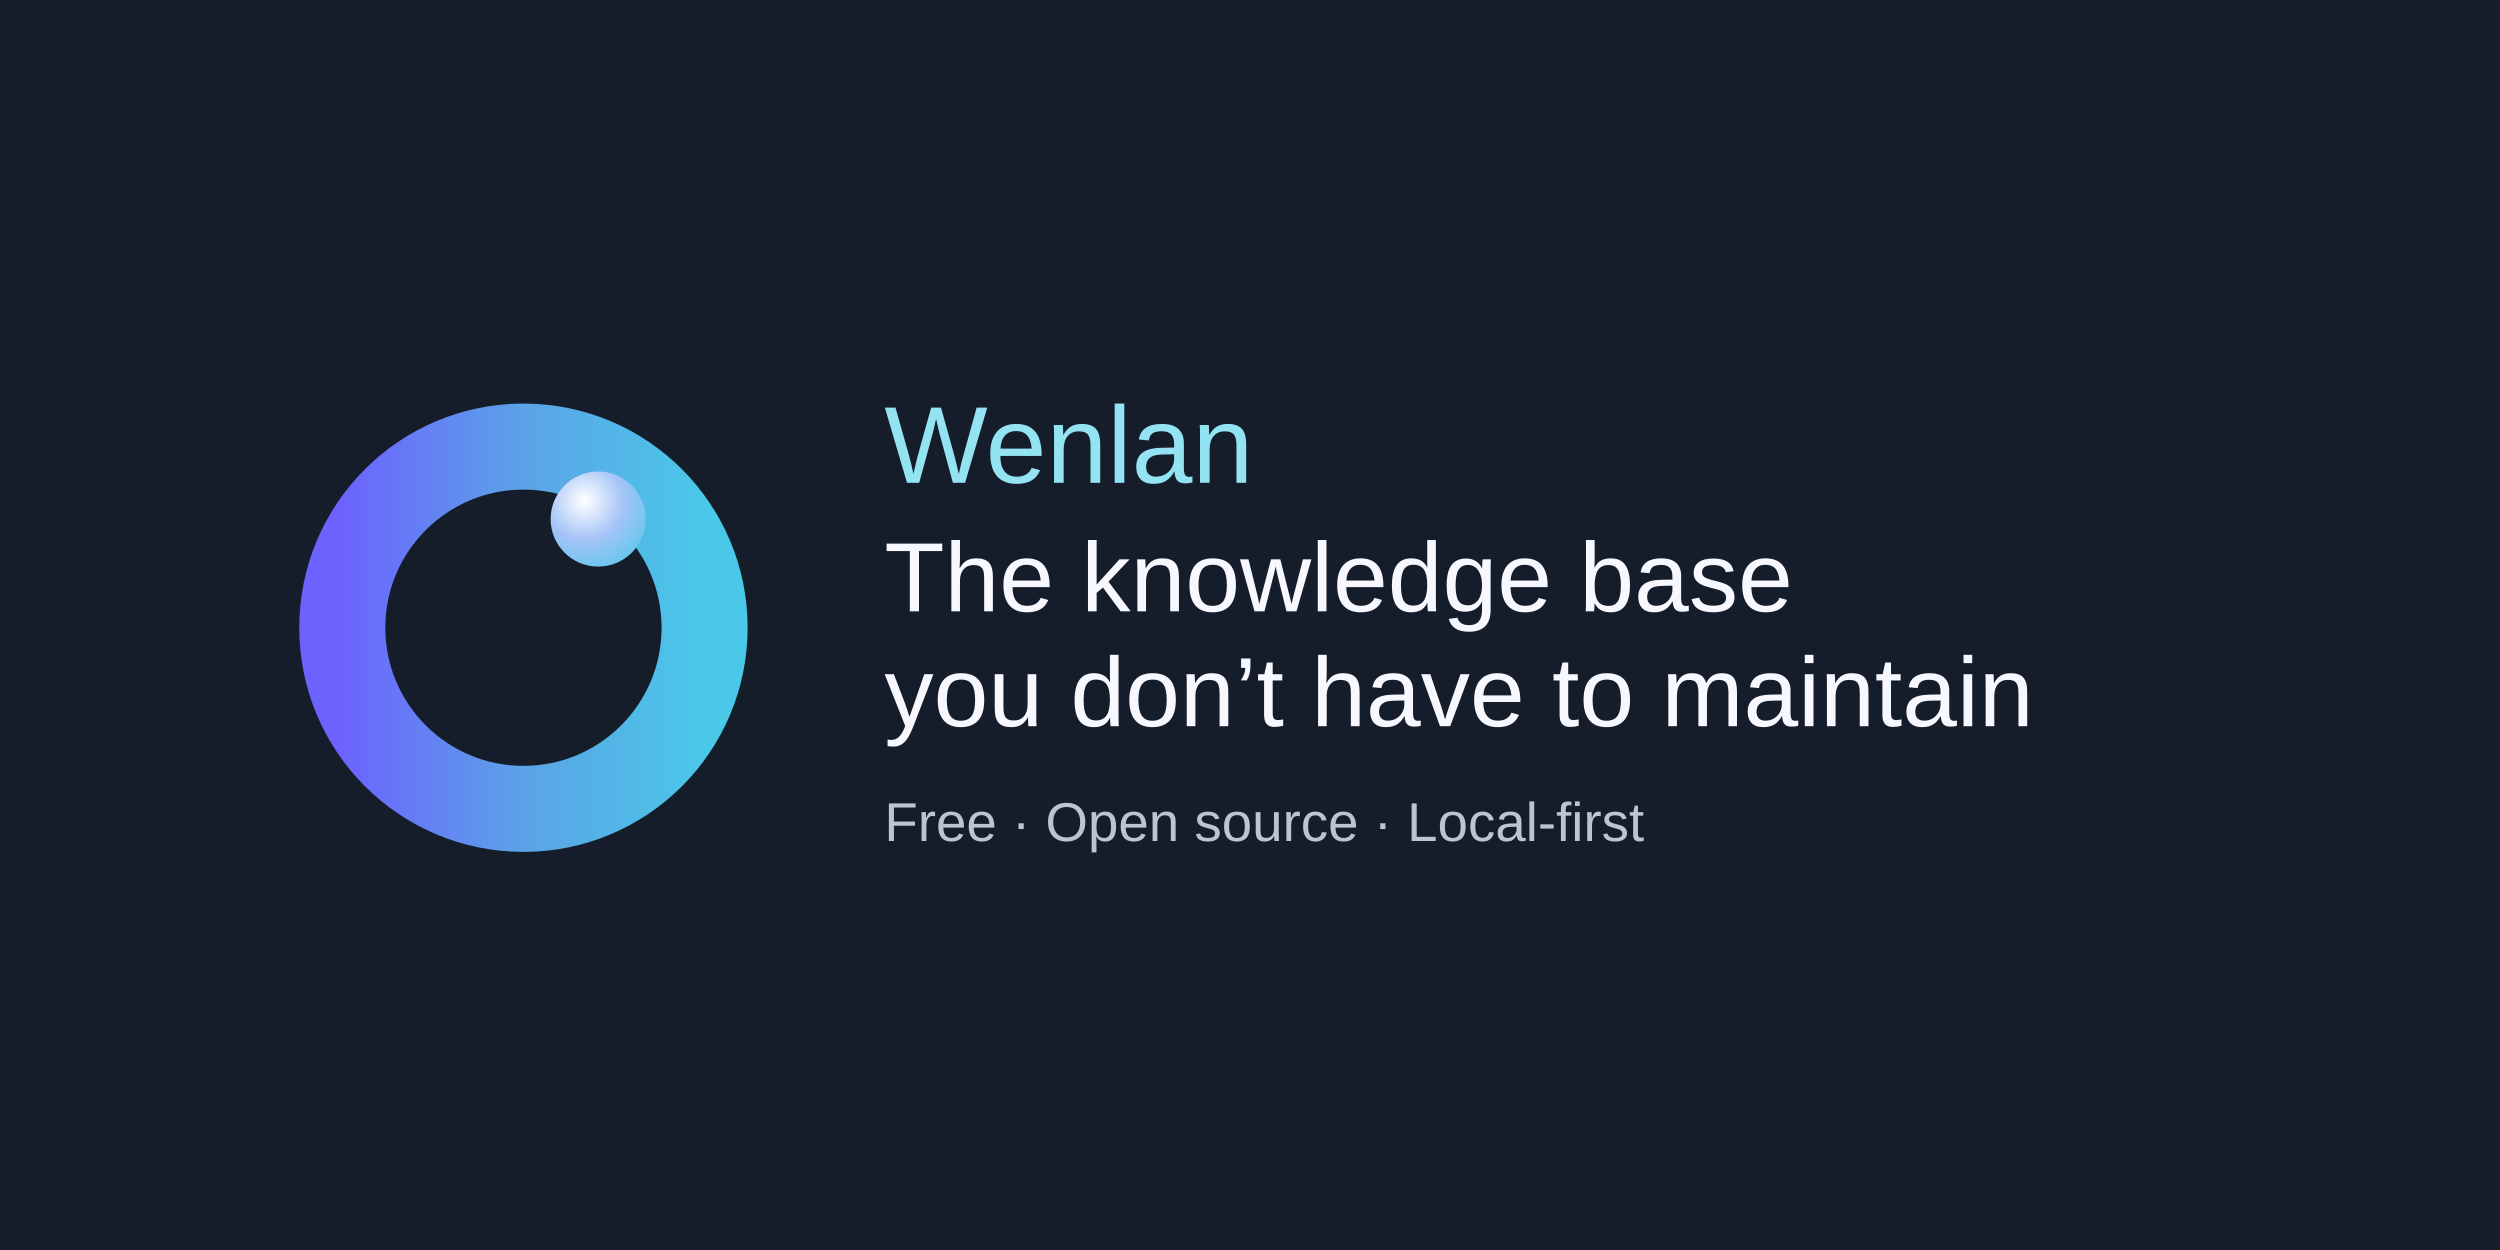
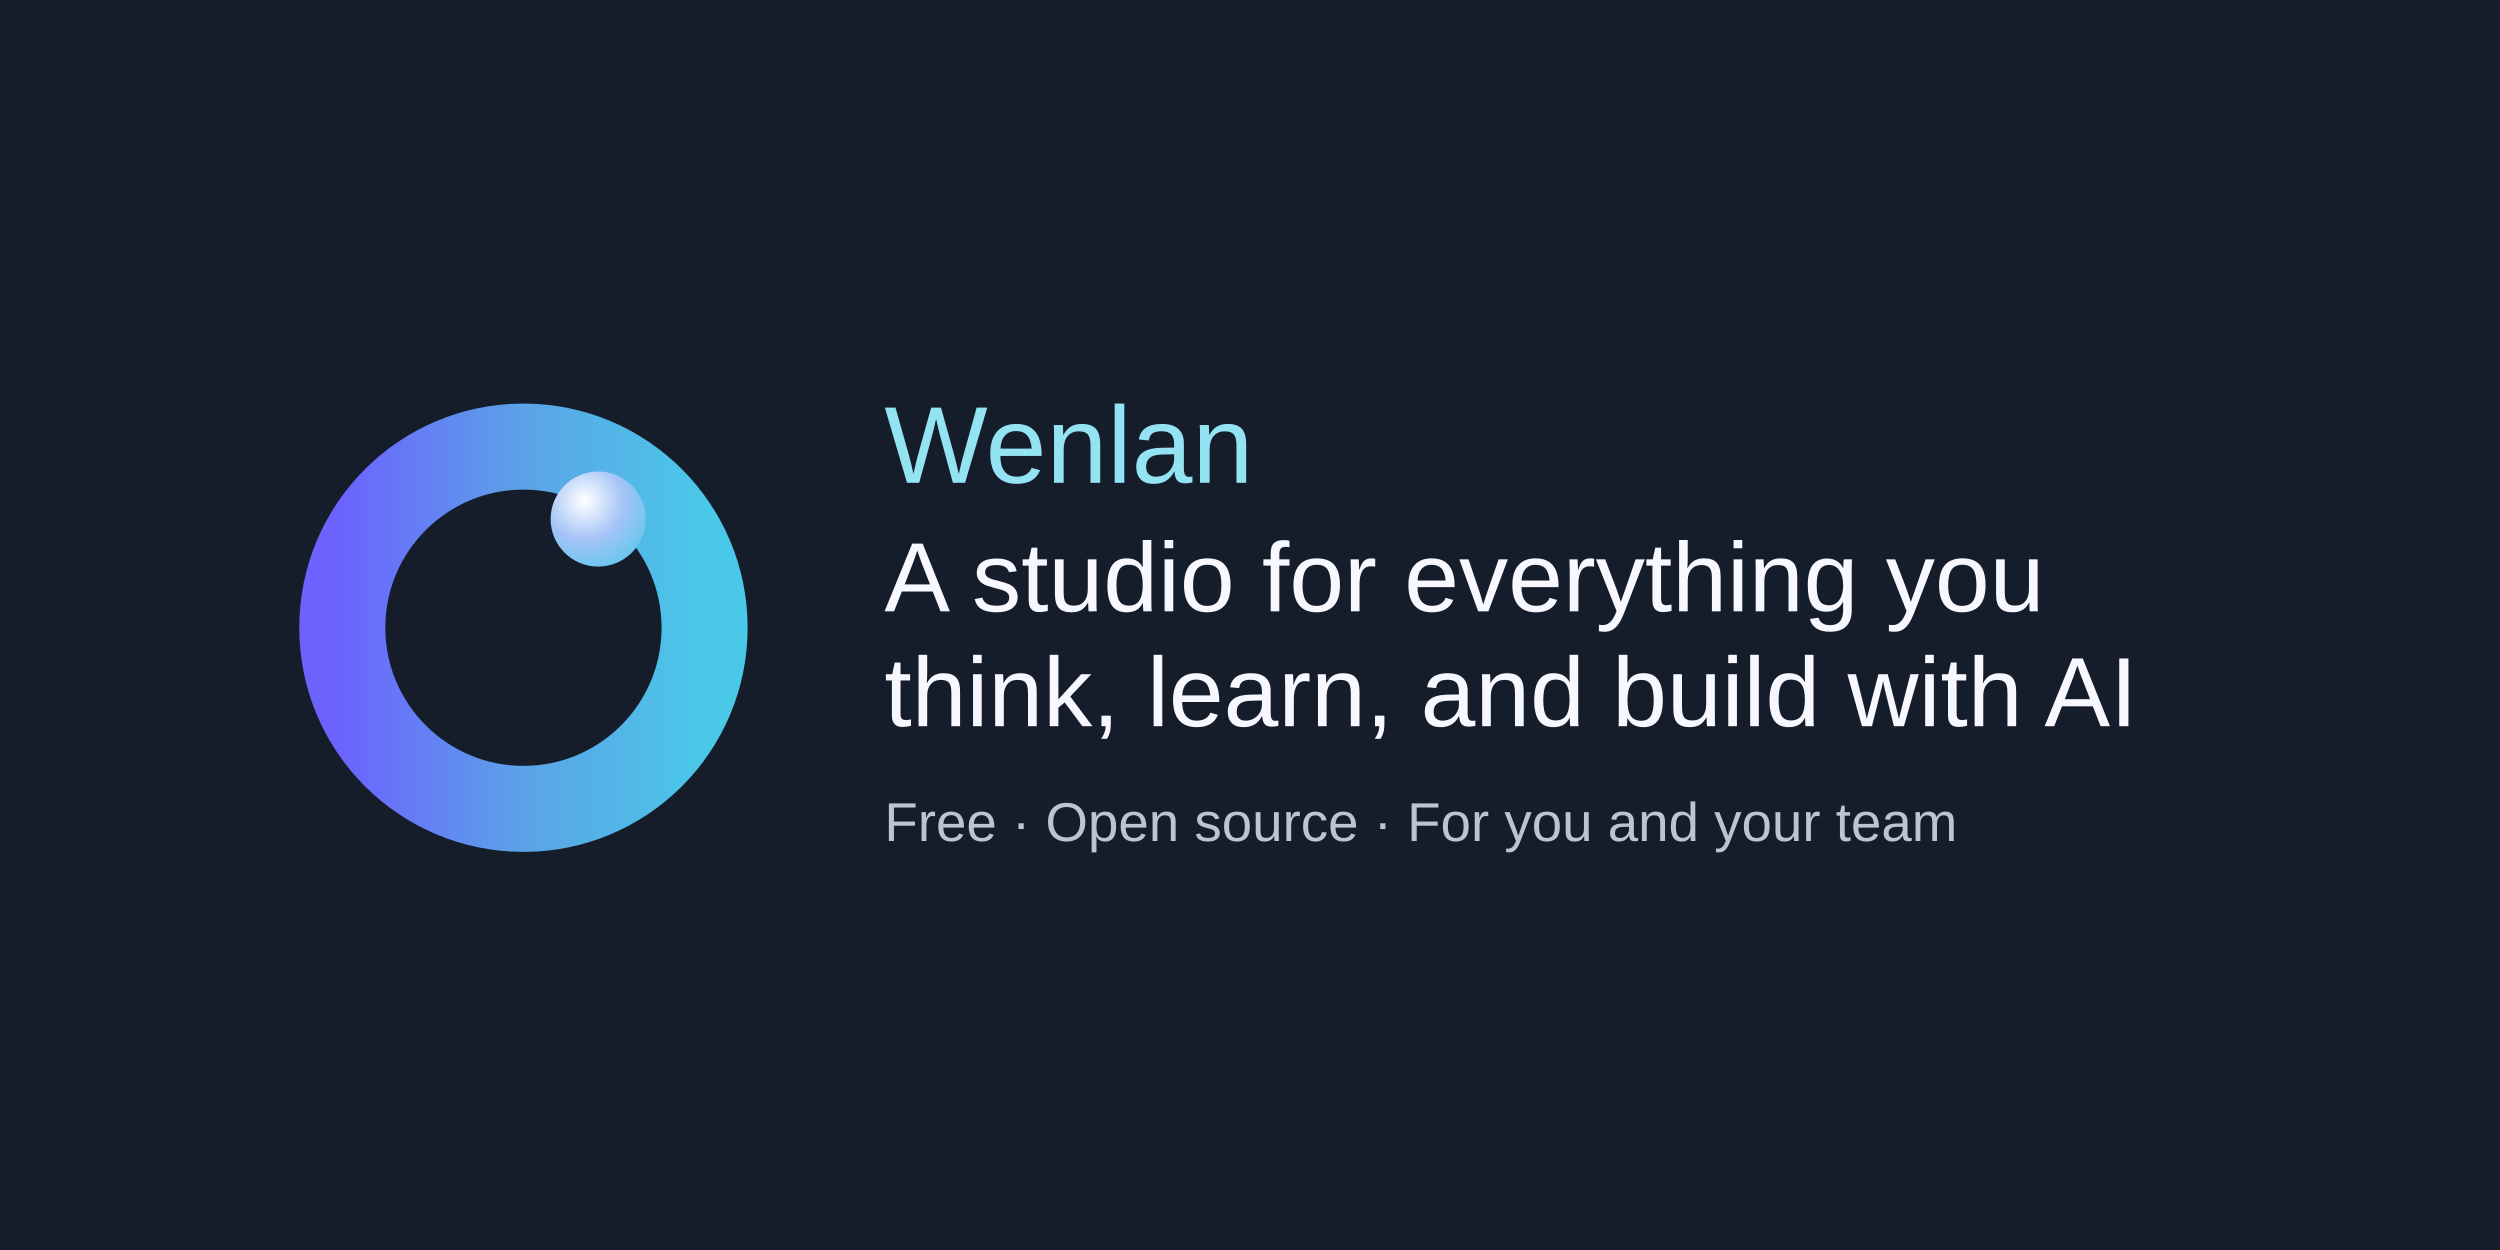
<svg xmlns="http://www.w3.org/2000/svg" width="1280" height="640" viewBox="0 0 1280 640" fill="none" role="img" aria-labelledby="title desc">
  <rect width="1280" height="640" fill="#151D2B" />
  <g transform="translate(-208 138) scale(1.4)">
    <g transform="translate(172 -45)">
      <g transform="translate(62 70) scale(0.4140625)">
        <circle cx="256" cy="256" r="160" fill="none" stroke="url(#banner-en-desktop-ring)" stroke-width="76" />
        <circle cx="322" cy="160" r="42" fill="url(#banner-en-desktop-orb)" />
      </g>
      <text x="300" y="123" fill="#93E3F2" font-size="40" font-weight="500" text-anchor="start">
        <tspan font-family="-apple-system, BlinkMacSystemFont, &quot;SF Pro Display&quot;, &quot;Helvetica Neue&quot;, Arial, sans-serif">Wenlan</tspan>
      </text>
-       <text x="300" y="170" fill="#F7F8FF" font-family="-apple-system, BlinkMacSystemFont, &quot;SF Pro Display&quot;, &quot;Helvetica Neue&quot;, Arial, sans-serif" font-size="36" font-weight="500" text-anchor="start">The knowledge base</text>
-       <text x="300" y="212" fill="#F7F8FF" font-family="-apple-system, BlinkMacSystemFont, &quot;SF Pro Display&quot;, &quot;Helvetica Neue&quot;, Arial, sans-serif" font-size="36" font-weight="500" text-anchor="start">you don’t have to maintain</text>
-       <text x="300" y="254" fill="#BAC4D2" font-family="-apple-system, BlinkMacSystemFont, &quot;SF Pro Display&quot;, &quot;Helvetica Neue&quot;, Arial, sans-serif" font-size="20" font-weight="400" text-anchor="start">Free · Open source · Local-first</text>
+       <text x="300" y="170" fill="#F7F8FF" font-family="-apple-system, BlinkMacSystemFont, &quot;SF Pro Display&quot;, &quot;Helvetica Neue&quot;, Arial, sans-serif" font-size="36" font-weight="500" text-anchor="start">A studio for everything you</text>
+       <text x="300" y="212" fill="#F7F8FF" font-family="-apple-system, BlinkMacSystemFont, &quot;SF Pro Display&quot;, &quot;Helvetica Neue&quot;, Arial, sans-serif" font-size="36" font-weight="500" text-anchor="start">think, learn, and build with AI</text>
+       <text x="300" y="254" fill="#BAC4D2" font-family="-apple-system, BlinkMacSystemFont, &quot;SF Pro Display&quot;, &quot;Helvetica Neue&quot;, Arial, sans-serif" font-size="20" font-weight="400" text-anchor="start">Free · Open source · For you and your team</text>
    </g>
    <defs>
      <linearGradient id="banner-en-desktop-ring" x1="96" y1="256" x2="416" y2="256" gradientUnits="userSpaceOnUse">
        <stop stop-color="#6C63FF" />
        <stop offset="0.5" stop-color="#5BA3E6" />
        <stop offset="1" stop-color="#4AC8E8" />
      </linearGradient>
      <radialGradient id="banner-en-desktop-orb" cx="0" cy="0" r="1" gradientUnits="userSpaceOnUse" gradientTransform="translate(310 144) rotate(52.125) scale(76.0263)">
        <stop stop-color="#FFFFFF" />
        <stop offset="0.45" stop-color="#A5C4F7" />
        <stop offset="1" stop-color="#4AC8E8" />
      </radialGradient>
    </defs>
  </g>
</svg>
